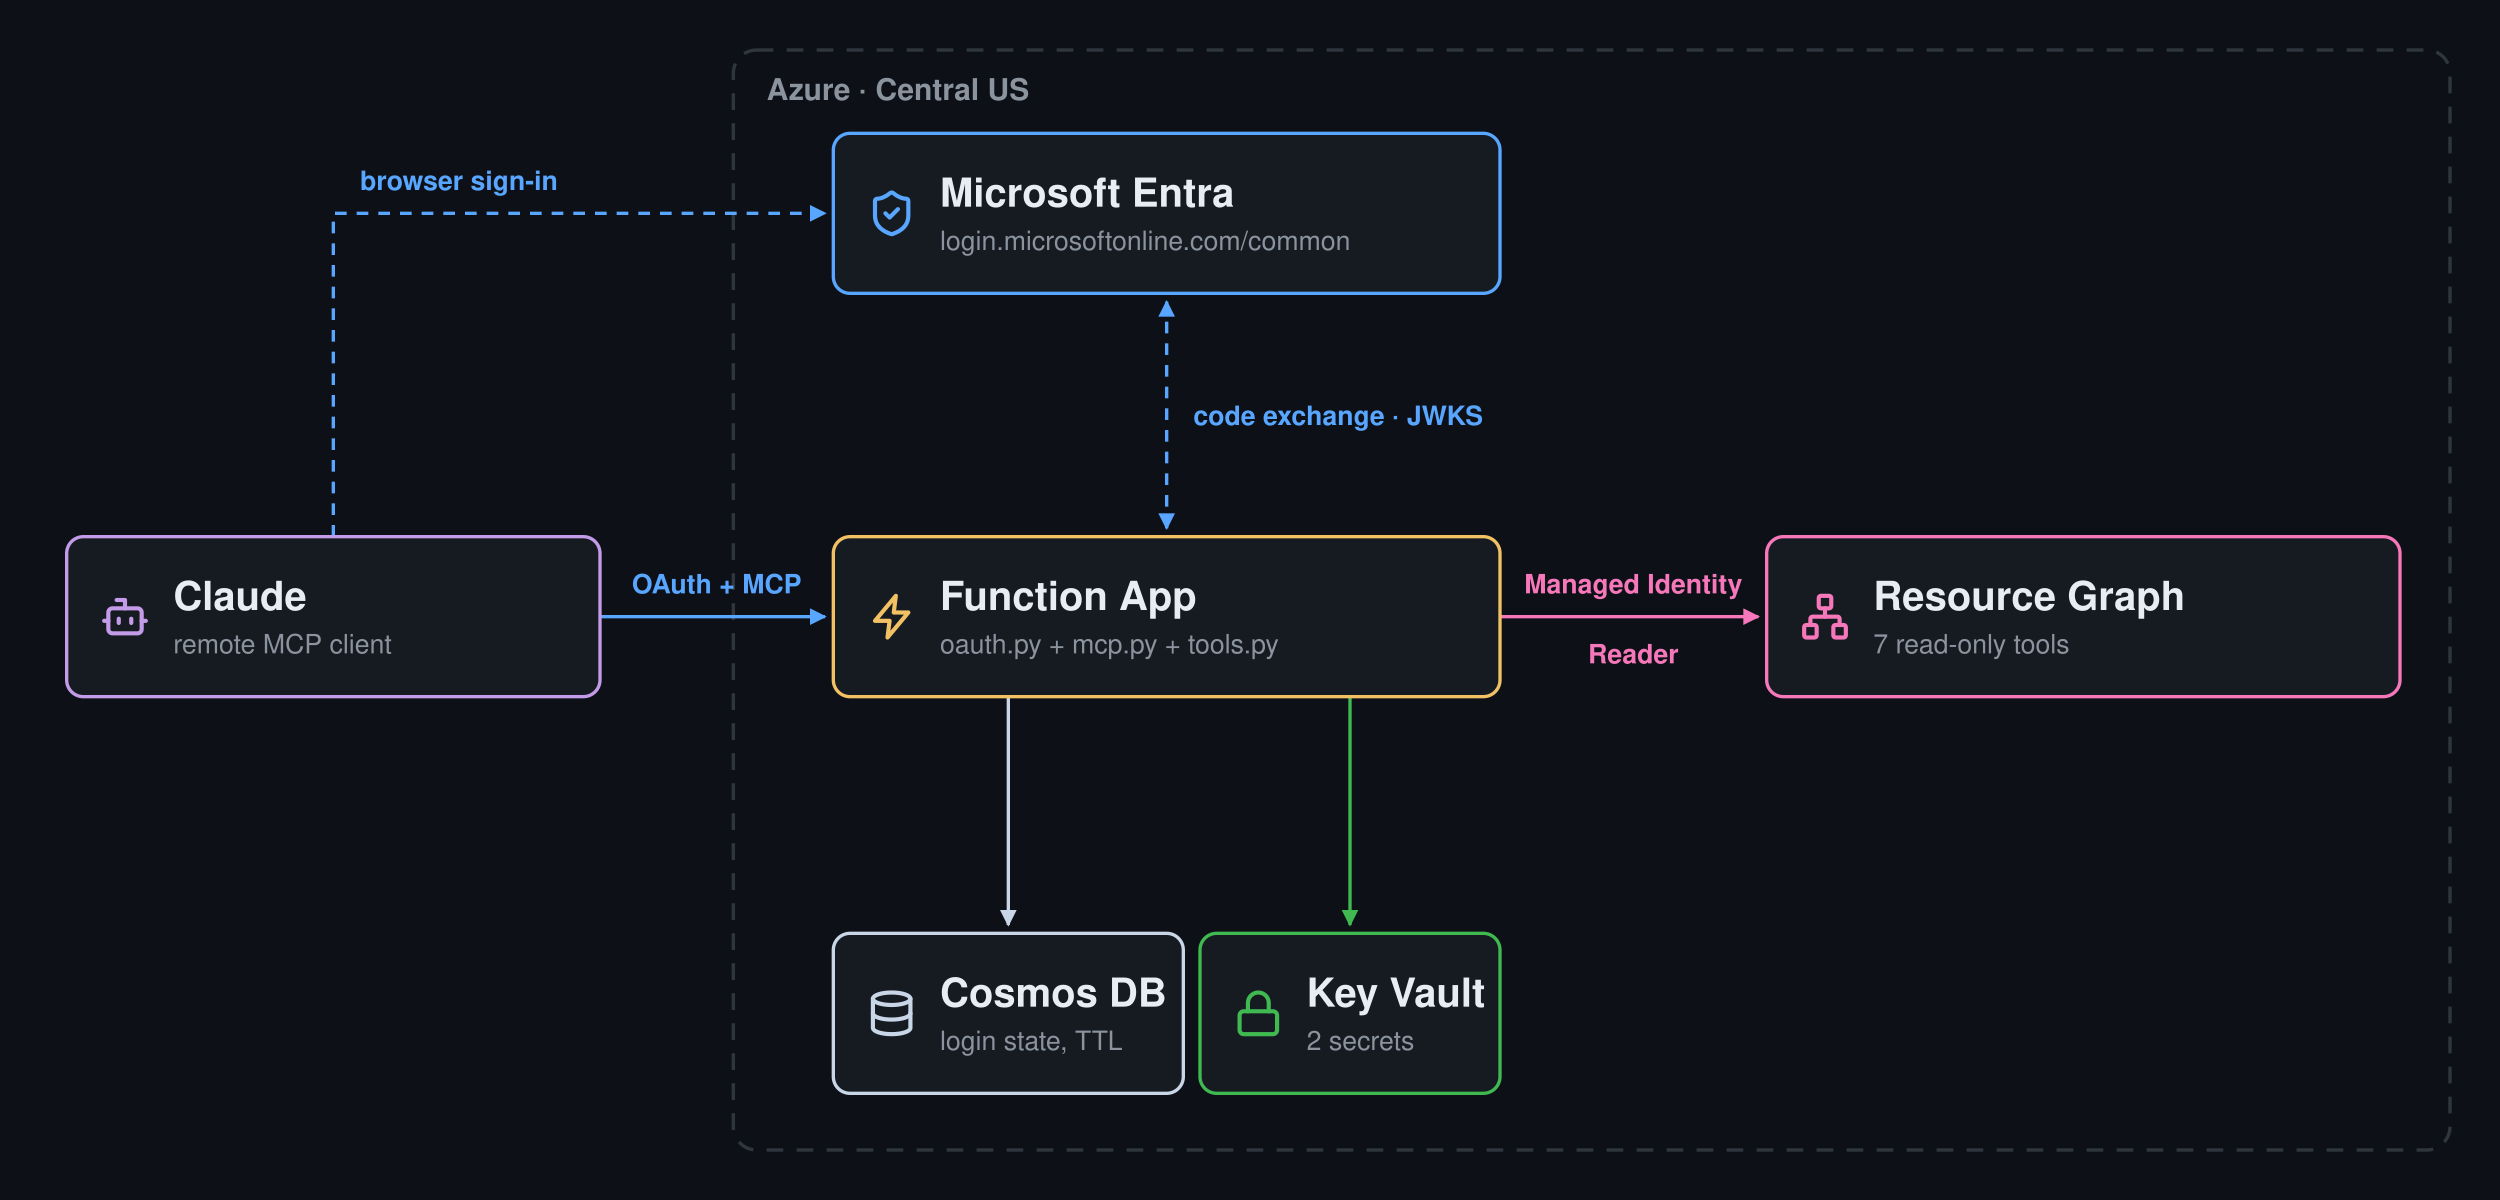
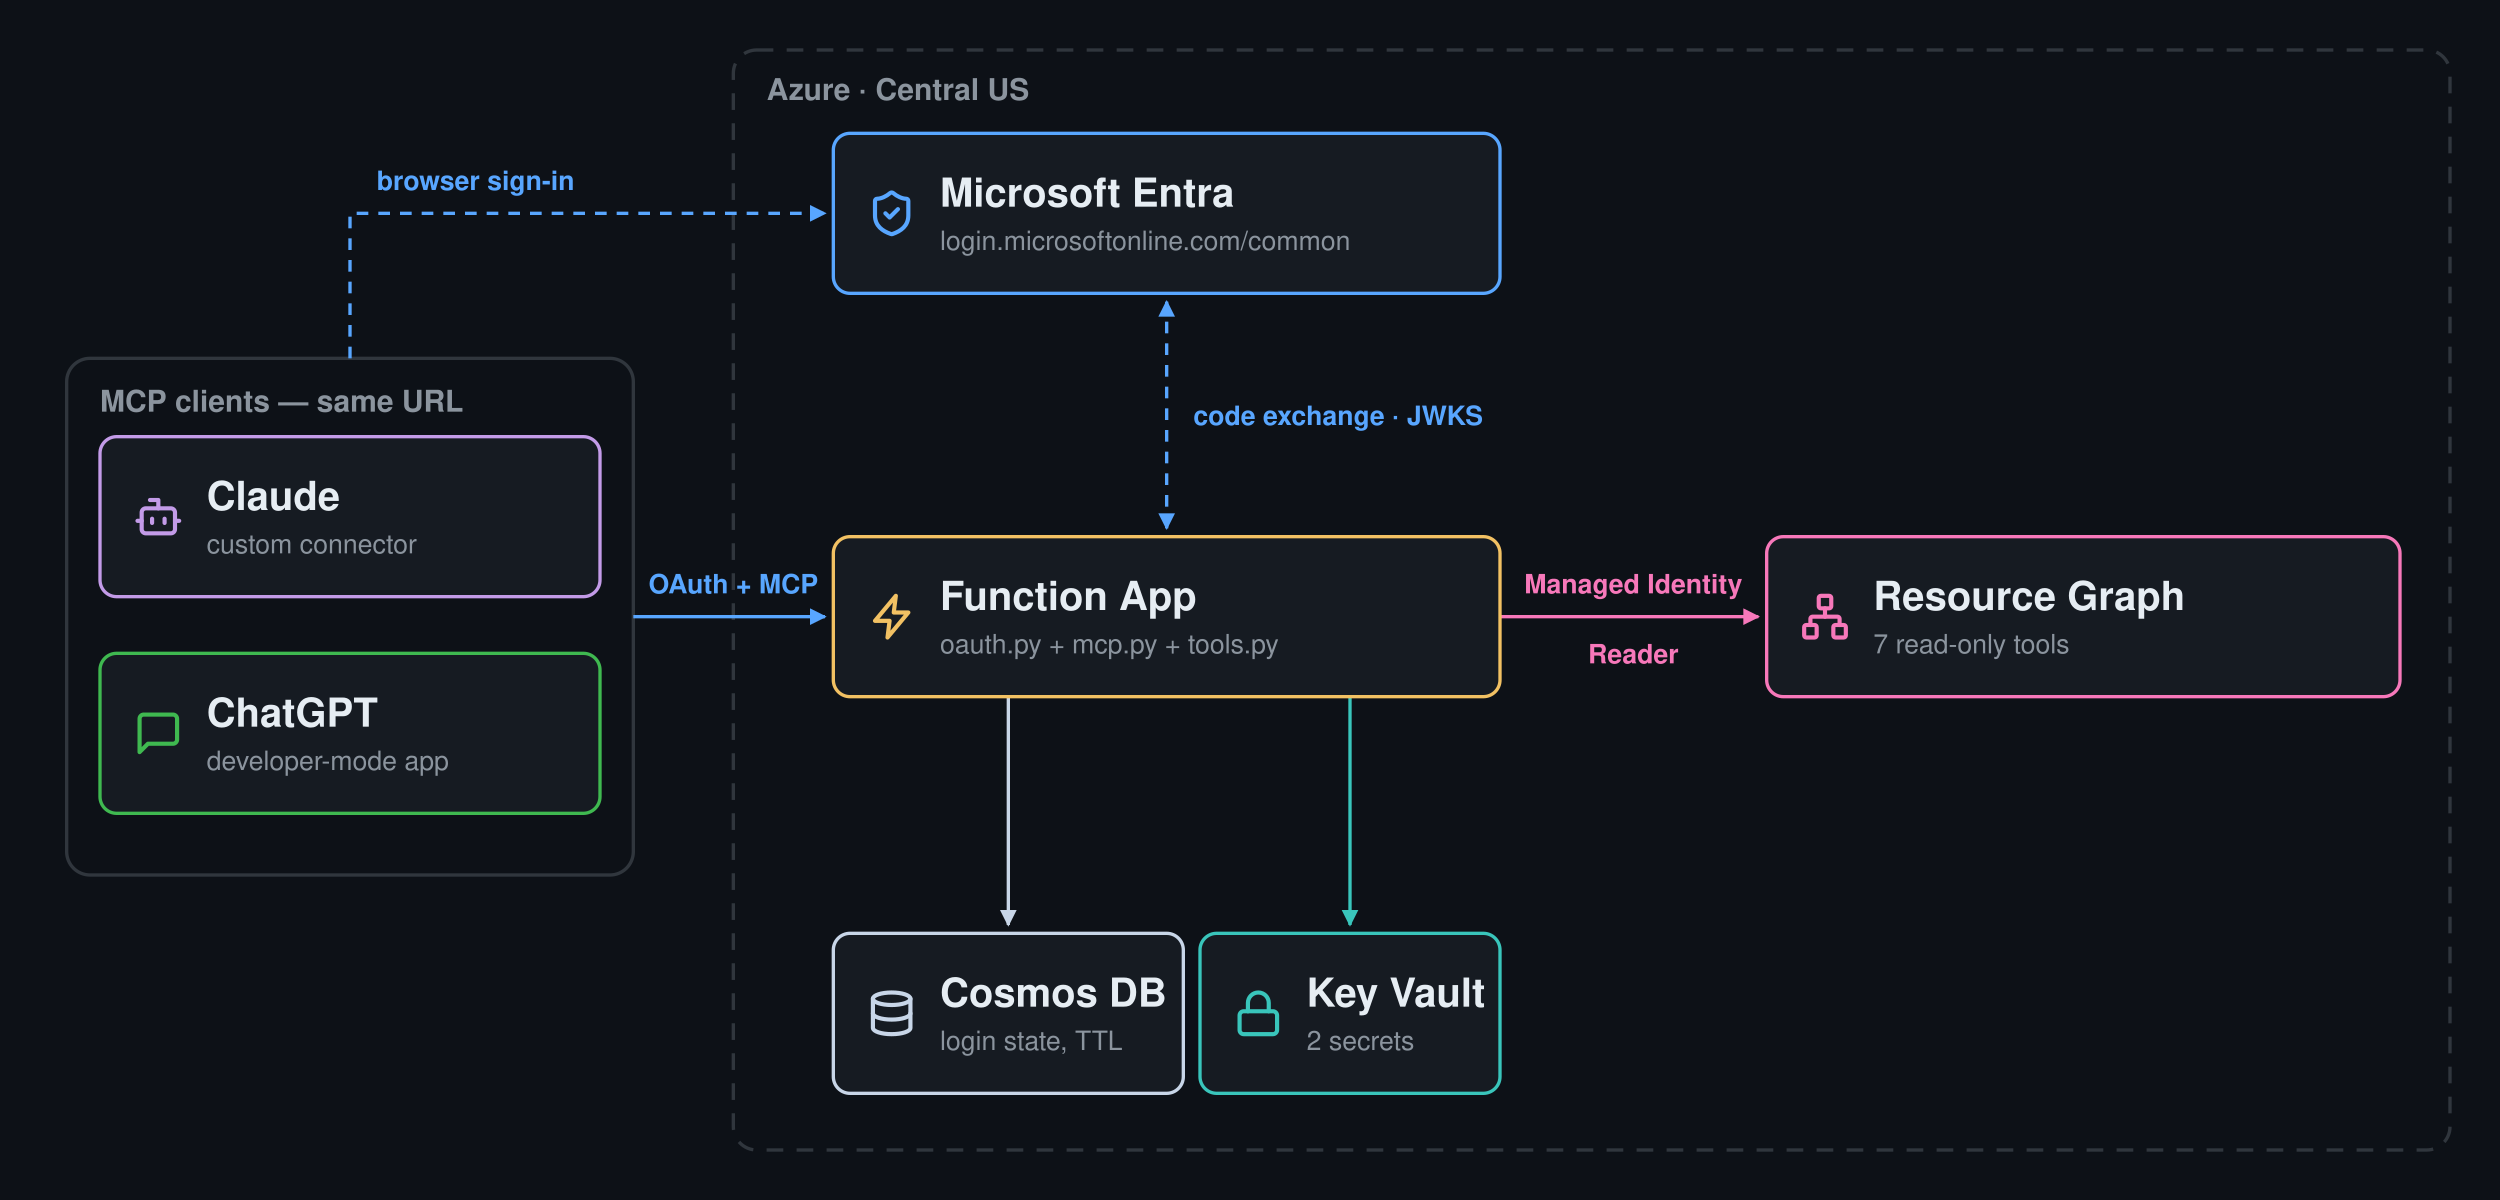
- <svg xmlns="http://www.w3.org/2000/svg" width="1500" height="720" viewBox="0 0 1500 720" role="img" aria-label="Claude signs in with a Microsoft account and calls one Azure Function App, which brokers OAuth with Entra, keeps login state in Cosmos DB, reads secrets from Key Vault, and queries Resource Graph with its managed identity">
+ <svg xmlns="http://www.w3.org/2000/svg" width="1500" height="720" viewBox="0 0 1500 720" role="img" aria-label="Claude and ChatGPT sign in with a Microsoft account and calls one Azure Function App, which brokers OAuth with Entra, keeps login state in Cosmos DB, reads secrets from Key Vault, and queries Resource Graph with its managed identity">
  <defs>
    <marker id="a_e_mcp" viewBox="0 0 10 10" refX="9" refY="5" markerWidth="5" markerHeight="5" orient="auto-start-reverse">
      <path d="M0,0 L10,5 L0,10 z" fill="#58a6ff" />
    </marker>
    <marker id="a_e_signin" viewBox="0 0 10 10" refX="9" refY="5" markerWidth="5" markerHeight="5" orient="auto-start-reverse">
      <path d="M0,0 L10,5 L0,10 z" fill="#58a6ff" />
    </marker>
    <marker id="a_e_auth" viewBox="0 0 10 10" refX="9" refY="5" markerWidth="5" markerHeight="5" orient="auto-start-reverse">
      <path d="M0,0 L10,5 L0,10 z" fill="#58a6ff" />
    </marker>
    <marker id="a_e_state" viewBox="0 0 10 10" refX="9" refY="5" markerWidth="5" markerHeight="5" orient="auto-start-reverse">
      <path d="M0,0 L10,5 L0,10 z" fill="#c8d6e8" />
    </marker>
    <marker id="a_e_secret" viewBox="0 0 10 10" refX="9" refY="5" markerWidth="5" markerHeight="5" orient="auto-start-reverse">
-       <path d="M0,0 L10,5 L0,10 z" fill="#3fb950" />
+       <path d="M0,0 L10,5 L0,10 z" fill="#39c5bb" />
    </marker>
    <marker id="a_e_graph" viewBox="0 0 10 10" refX="9" refY="5" markerWidth="5" markerHeight="5" orient="auto-start-reverse">
      <path d="M0,0 L10,5 L0,10 z" fill="#f778ba" />
    </marker>
    <marker id="a_e_reader" viewBox="0 0 10 10" refX="9" refY="5" markerWidth="5" markerHeight="5" orient="auto-start-reverse">
      <path d="M0,0 L10,5 L0,10 z" fill="#f778ba" />
    </marker>
  </defs>
  <rect width="1500" height="720" fill="#0d1117" />
  <rect x="440" y="30" width="1030" height="660" rx="14" fill="none" stroke="#30363d" stroke-width="2" stroke-dasharray="10 8" />
  <text x="460" y="60" font-family="-apple-system, BlinkMacSystemFont, Segoe UI, Helvetica, Arial, sans-serif" font-size="18" font-weight="600" fill="#8b949e">Azure · Central US</text>
-   <path d="M360,370.0 L495,370.0" fill="none" stroke="#58a6ff" stroke-width="2" marker-end="url(#a_e_mcp)" />
-   <text x="430.0" y="356.0" text-anchor="middle" font-family="-apple-system, BlinkMacSystemFont, Segoe UI, Helvetica, Arial, sans-serif" font-size="16" font-weight="600" fill="#58a6ff">OAuth + MCP</text>
-   <path d="M200.0,322 V128.0 H495" fill="none" stroke="#58a6ff" stroke-width="2" stroke-dasharray="7 6" marker-end="url(#a_e_signin)" />
-   <text x="216.0" y="114.0" text-anchor="start" font-family="-apple-system, BlinkMacSystemFont, Segoe UI, Helvetica, Arial, sans-serif" font-size="16" font-weight="600" fill="#58a6ff">browser sign-in</text>
+   <rect x="40" y="215" width="340" height="310" rx="14" fill="none" stroke="#30363d" stroke-width="2" />
+   <text x="60" y="247" font-family="-apple-system, BlinkMacSystemFont, Segoe UI, Helvetica, Arial, sans-serif" font-size="18" font-weight="600" fill="#8b949e">MCP clients — same URL</text>
+   <path d="M380,370.0 L495,370.0" fill="none" stroke="#58a6ff" stroke-width="2" marker-end="url(#a_e_mcp)" />
+   <text x="440.0" y="356.0" text-anchor="middle" font-family="-apple-system, BlinkMacSystemFont, Segoe UI, Helvetica, Arial, sans-serif" font-size="16" font-weight="600" fill="#58a6ff">OAuth + MCP</text>
+   <path d="M210.0,215 V128.0 H495" fill="none" stroke="#58a6ff" stroke-width="2" stroke-dasharray="7 6" marker-end="url(#a_e_signin)" />
+   <text x="226.0" y="114.0" text-anchor="start" font-family="-apple-system, BlinkMacSystemFont, Segoe UI, Helvetica, Arial, sans-serif" font-size="16" font-weight="600" fill="#58a6ff">browser sign-in</text>
  <path d="M700.0,317 L700.0,181" fill="none" stroke="#58a6ff" stroke-width="2" stroke-dasharray="7 6" marker-start="url(#a_e_auth)" marker-end="url(#a_e_auth)" />
  <text x="716.0" y="255.0" text-anchor="start" font-family="-apple-system, BlinkMacSystemFont, Segoe UI, Helvetica, Arial, sans-serif" font-size="16" font-weight="600" fill="#58a6ff">code exchange · JWKS</text>
  <path d="M605.0,418 L605.0,555" fill="none" stroke="#c8d6e8" stroke-width="2" marker-end="url(#a_e_state)" />
-   <path d="M810.0,418 L810.0,555" fill="none" stroke="#3fb950" stroke-width="2" marker-end="url(#a_e_secret)" />
+   <path d="M810.0,418 L810.0,555" fill="none" stroke="#39c5bb" stroke-width="2" marker-end="url(#a_e_secret)" />
  <path d="M900,370.0 L1055,370.0" fill="none" stroke="#f778ba" stroke-width="2" marker-end="url(#a_e_graph)" />
  <text x="980.0" y="356.0" text-anchor="middle" font-family="-apple-system, BlinkMacSystemFont, Segoe UI, Helvetica, Arial, sans-serif" font-size="16" font-weight="600" fill="#f778ba">Managed Identity</text>
  <text x="980.0" y="398.0" text-anchor="middle" font-family="-apple-system, BlinkMacSystemFont, Segoe UI, Helvetica, Arial, sans-serif" font-size="16" font-weight="600" fill="#f778ba">Reader</text>
-   <rect x="40" y="322" width="320" height="96" rx="10" ry="10" fill="#161b22" stroke="#c39be8" stroke-width="2" />
-   <g transform="translate(60,355.0) scale(1.25)" fill="none" stroke="#c39be8" stroke-width="2" stroke-linecap="round" stroke-linejoin="round">
+   <rect x="60" y="262" width="300" height="96" rx="10" ry="10" fill="#161b22" stroke="#c39be8" stroke-width="2" />
+   <g transform="translate(80,295.0) scale(1.25)" fill="none" stroke="#c39be8" stroke-width="2" stroke-linecap="round" stroke-linejoin="round">
    <path d="M12 8V4H8" />
    <rect width="16" height="12" x="4" y="8" rx="2" />
    <path d="M2 14h2" />
    <path d="M20 14h2" />
    <path d="M15 13v2" />
    <path d="M9 13v2" />
  </g>
-   <text x="104.0" y="366.0" font-family="-apple-system, BlinkMacSystemFont, Segoe UI, Helvetica, Arial, sans-serif" font-size="24" font-weight="600" fill="#e6edf3">Claude</text>
-   <text x="104.0" y="392.0" font-family="-apple-system, BlinkMacSystemFont, Segoe UI, Helvetica, Arial, sans-serif" font-size="16" fill="#8b949e">remote MCP client</text>
+   <text x="124.0" y="306.0" font-family="-apple-system, BlinkMacSystemFont, Segoe UI, Helvetica, Arial, sans-serif" font-size="24" font-weight="600" fill="#e6edf3">Claude</text>
+   <text x="124.0" y="332.0" font-family="-apple-system, BlinkMacSystemFont, Segoe UI, Helvetica, Arial, sans-serif" font-size="16" fill="#8b949e">custom connector</text>
+   <rect x="60" y="392" width="300" height="96" rx="10" ry="10" fill="#161b22" stroke="#3fb950" stroke-width="2" />
+   <g transform="translate(80,425.0) scale(1.25)" fill="none" stroke="#3fb950" stroke-width="2" stroke-linecap="round" stroke-linejoin="round">
+     <path d="M21 15a2 2 0 0 1-2 2H7l-4 4V5a2 2 0 0 1 2-2h14a2 2 0 0 1 2 2z" />
+   </g>
+   <text x="124.0" y="436.0" font-family="-apple-system, BlinkMacSystemFont, Segoe UI, Helvetica, Arial, sans-serif" font-size="24" font-weight="600" fill="#e6edf3">ChatGPT</text>
+   <text x="124.0" y="462.0" font-family="-apple-system, BlinkMacSystemFont, Segoe UI, Helvetica, Arial, sans-serif" font-size="16" fill="#8b949e">developer-mode app</text>
  <rect x="500" y="80" width="400" height="96" rx="10" ry="10" fill="#161b22" stroke="#58a6ff" stroke-width="2" />
  <g transform="translate(520,113.0) scale(1.25)" fill="none" stroke="#58a6ff" stroke-width="2" stroke-linecap="round" stroke-linejoin="round">
    <path d="M20 13c0 5-3.5 7.5-7.66 8.95a1 1 0 0 1-.67-.01C7.5 20.5 4 18 4 13V6a1 1 0 0 1 1-1c2 0 4.5-1.2 6.24-2.72a1.17 1.17 0 0 1 1.52 0C14.51 3.81 17 5 19 5a1 1 0 0 1 1 1z" />
    <path d="m9 12 2 2 4-4" />
  </g>
  <text x="564.0" y="124.0" font-family="-apple-system, BlinkMacSystemFont, Segoe UI, Helvetica, Arial, sans-serif" font-size="24" font-weight="600" fill="#e6edf3">Microsoft Entra</text>
  <text x="564.0" y="150.0" font-family="-apple-system, BlinkMacSystemFont, Segoe UI, Helvetica, Arial, sans-serif" font-size="16" fill="#8b949e">login.microsoftonline.com/common</text>
  <rect x="500" y="322" width="400" height="96" rx="10" ry="10" fill="#161b22" stroke="#f2c163" stroke-width="2" />
  <g transform="translate(520,355.0) scale(1.25)" fill="none" stroke="#f2c163" stroke-width="2" stroke-linecap="round" stroke-linejoin="round">
    <path d="M4 14h7l-1 8 10-12h-7l1-8z" />
  </g>
  <text x="564.0" y="366.0" font-family="-apple-system, BlinkMacSystemFont, Segoe UI, Helvetica, Arial, sans-serif" font-size="24" font-weight="600" fill="#e6edf3">Function App</text>
  <text x="564.0" y="392.0" font-family="-apple-system, BlinkMacSystemFont, Segoe UI, Helvetica, Arial, sans-serif" font-size="16" fill="#8b949e">oauth.py + mcp.py + tools.py</text>
  <rect x="500" y="560" width="210" height="96" rx="10" ry="10" fill="#161b22" stroke="#c8d6e8" stroke-width="2" />
  <g transform="translate(520,593.0) scale(1.25)" fill="none" stroke="#c8d6e8" stroke-width="2" stroke-linecap="round" stroke-linejoin="round">
    <ellipse cx="12" cy="5" rx="9" ry="3" />
    <path d="M3 5V19A9 3 0 0 0 21 19V5" />
    <path d="M3 12A9 3 0 0 0 21 12" />
  </g>
  <text x="564.0" y="604.0" font-family="-apple-system, BlinkMacSystemFont, Segoe UI, Helvetica, Arial, sans-serif" font-size="24" font-weight="600" fill="#e6edf3">Cosmos DB</text>
  <text x="564.0" y="630.0" font-family="-apple-system, BlinkMacSystemFont, Segoe UI, Helvetica, Arial, sans-serif" font-size="16" fill="#8b949e">login state, TTL</text>
-   <rect x="720" y="560" width="180" height="96" rx="10" ry="10" fill="#161b22" stroke="#3fb950" stroke-width="2" />
-   <g transform="translate(740,593.0) scale(1.25)" fill="none" stroke="#3fb950" stroke-width="2" stroke-linecap="round" stroke-linejoin="round">
+   <rect x="720" y="560" width="180" height="96" rx="10" ry="10" fill="#161b22" stroke="#39c5bb" stroke-width="2" />
+   <g transform="translate(740,593.0) scale(1.25)" fill="none" stroke="#39c5bb" stroke-width="2" stroke-linecap="round" stroke-linejoin="round">
    <rect width="18" height="11" x="3" y="11" rx="2" ry="2" />
    <path d="M7 11V7a5 5 0 0 1 10 0v4" />
  </g>
  <text x="784.0" y="604.0" font-family="-apple-system, BlinkMacSystemFont, Segoe UI, Helvetica, Arial, sans-serif" font-size="24" font-weight="600" fill="#e6edf3">Key Vault</text>
  <text x="784.0" y="630.0" font-family="-apple-system, BlinkMacSystemFont, Segoe UI, Helvetica, Arial, sans-serif" font-size="16" fill="#8b949e">2 secrets</text>
  <rect x="1060" y="322" width="380" height="96" rx="10" ry="10" fill="#161b22" stroke="#f778ba" stroke-width="2" />
  <g transform="translate(1080,355.0) scale(1.25)" fill="none" stroke="#f778ba" stroke-width="2" stroke-linecap="round" stroke-linejoin="round">
    <rect x="16" y="16" width="6" height="6" rx="1" />
    <rect x="2" y="16" width="6" height="6" rx="1" />
    <rect x="9" y="2" width="6" height="6" rx="1" />
    <path d="M5 16v-3a1 1 0 0 1 1-1h12a1 1 0 0 1 1 1v3" />
    <path d="M12 12V8" />
  </g>
  <text x="1124.0" y="366.0" font-family="-apple-system, BlinkMacSystemFont, Segoe UI, Helvetica, Arial, sans-serif" font-size="24" font-weight="600" fill="#e6edf3">Resource Graph</text>
  <text x="1124.0" y="392.0" font-family="-apple-system, BlinkMacSystemFont, Segoe UI, Helvetica, Arial, sans-serif" font-size="16" fill="#8b949e">7 read-only tools</text>
</svg>
